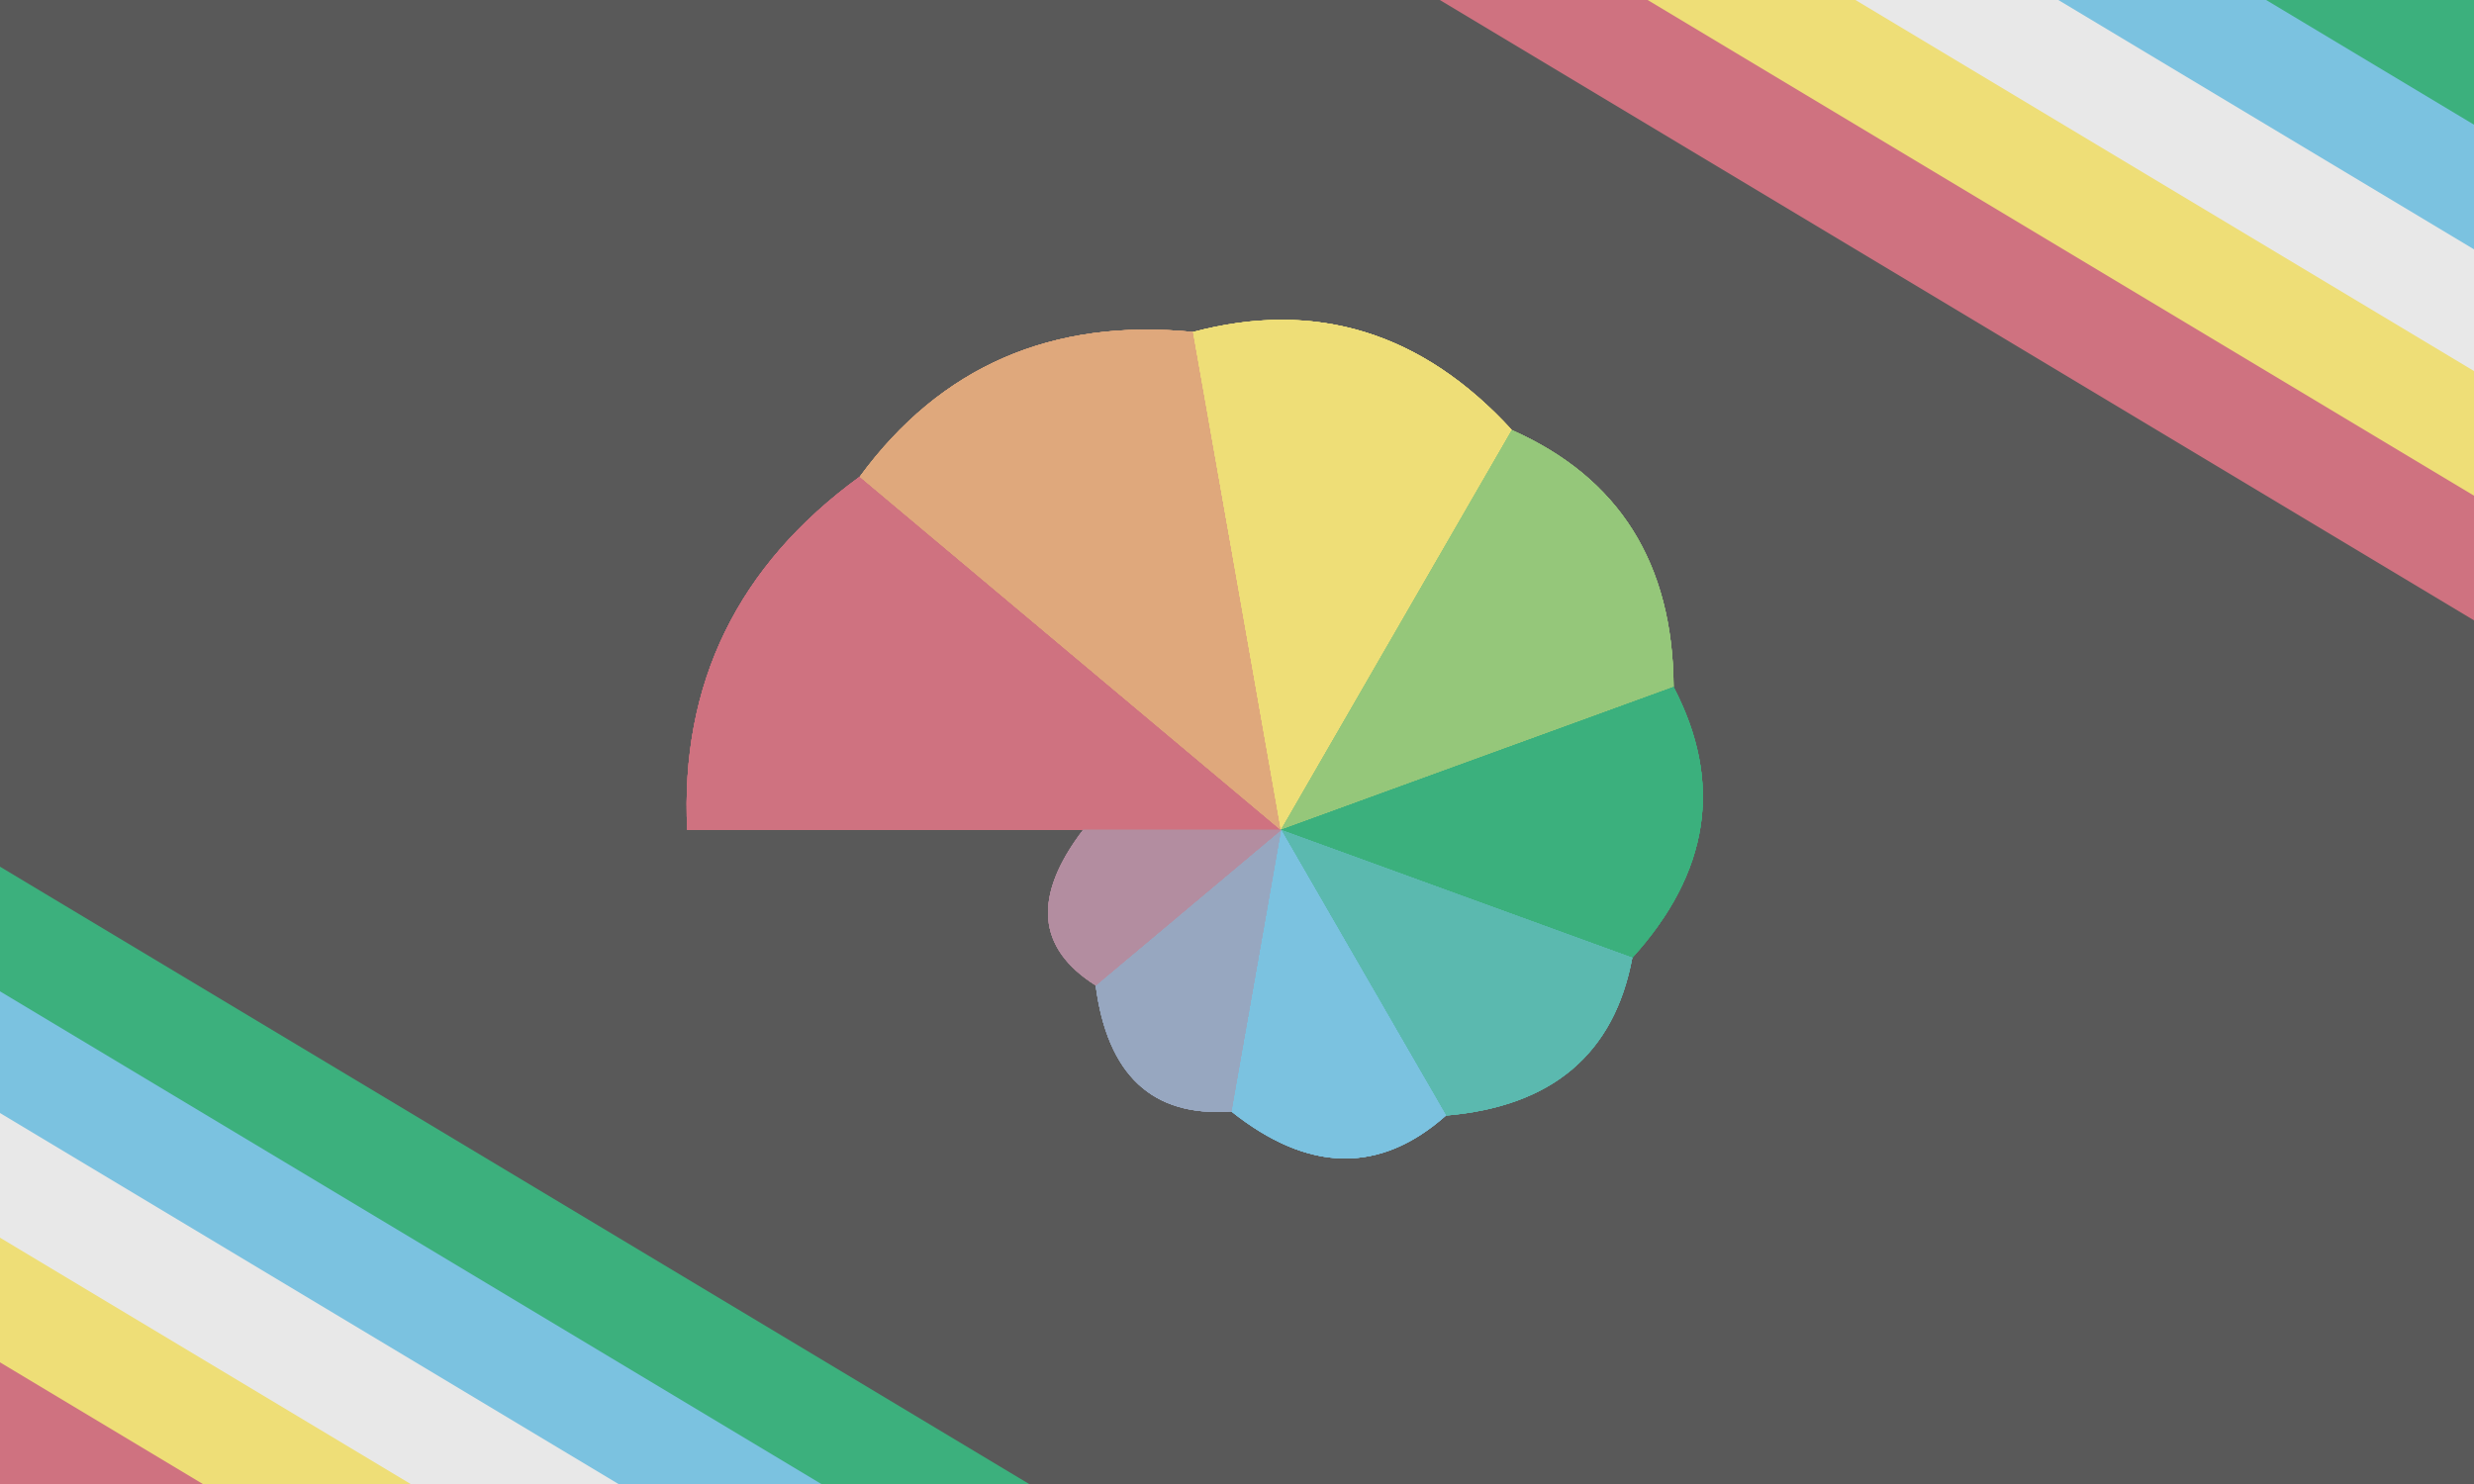
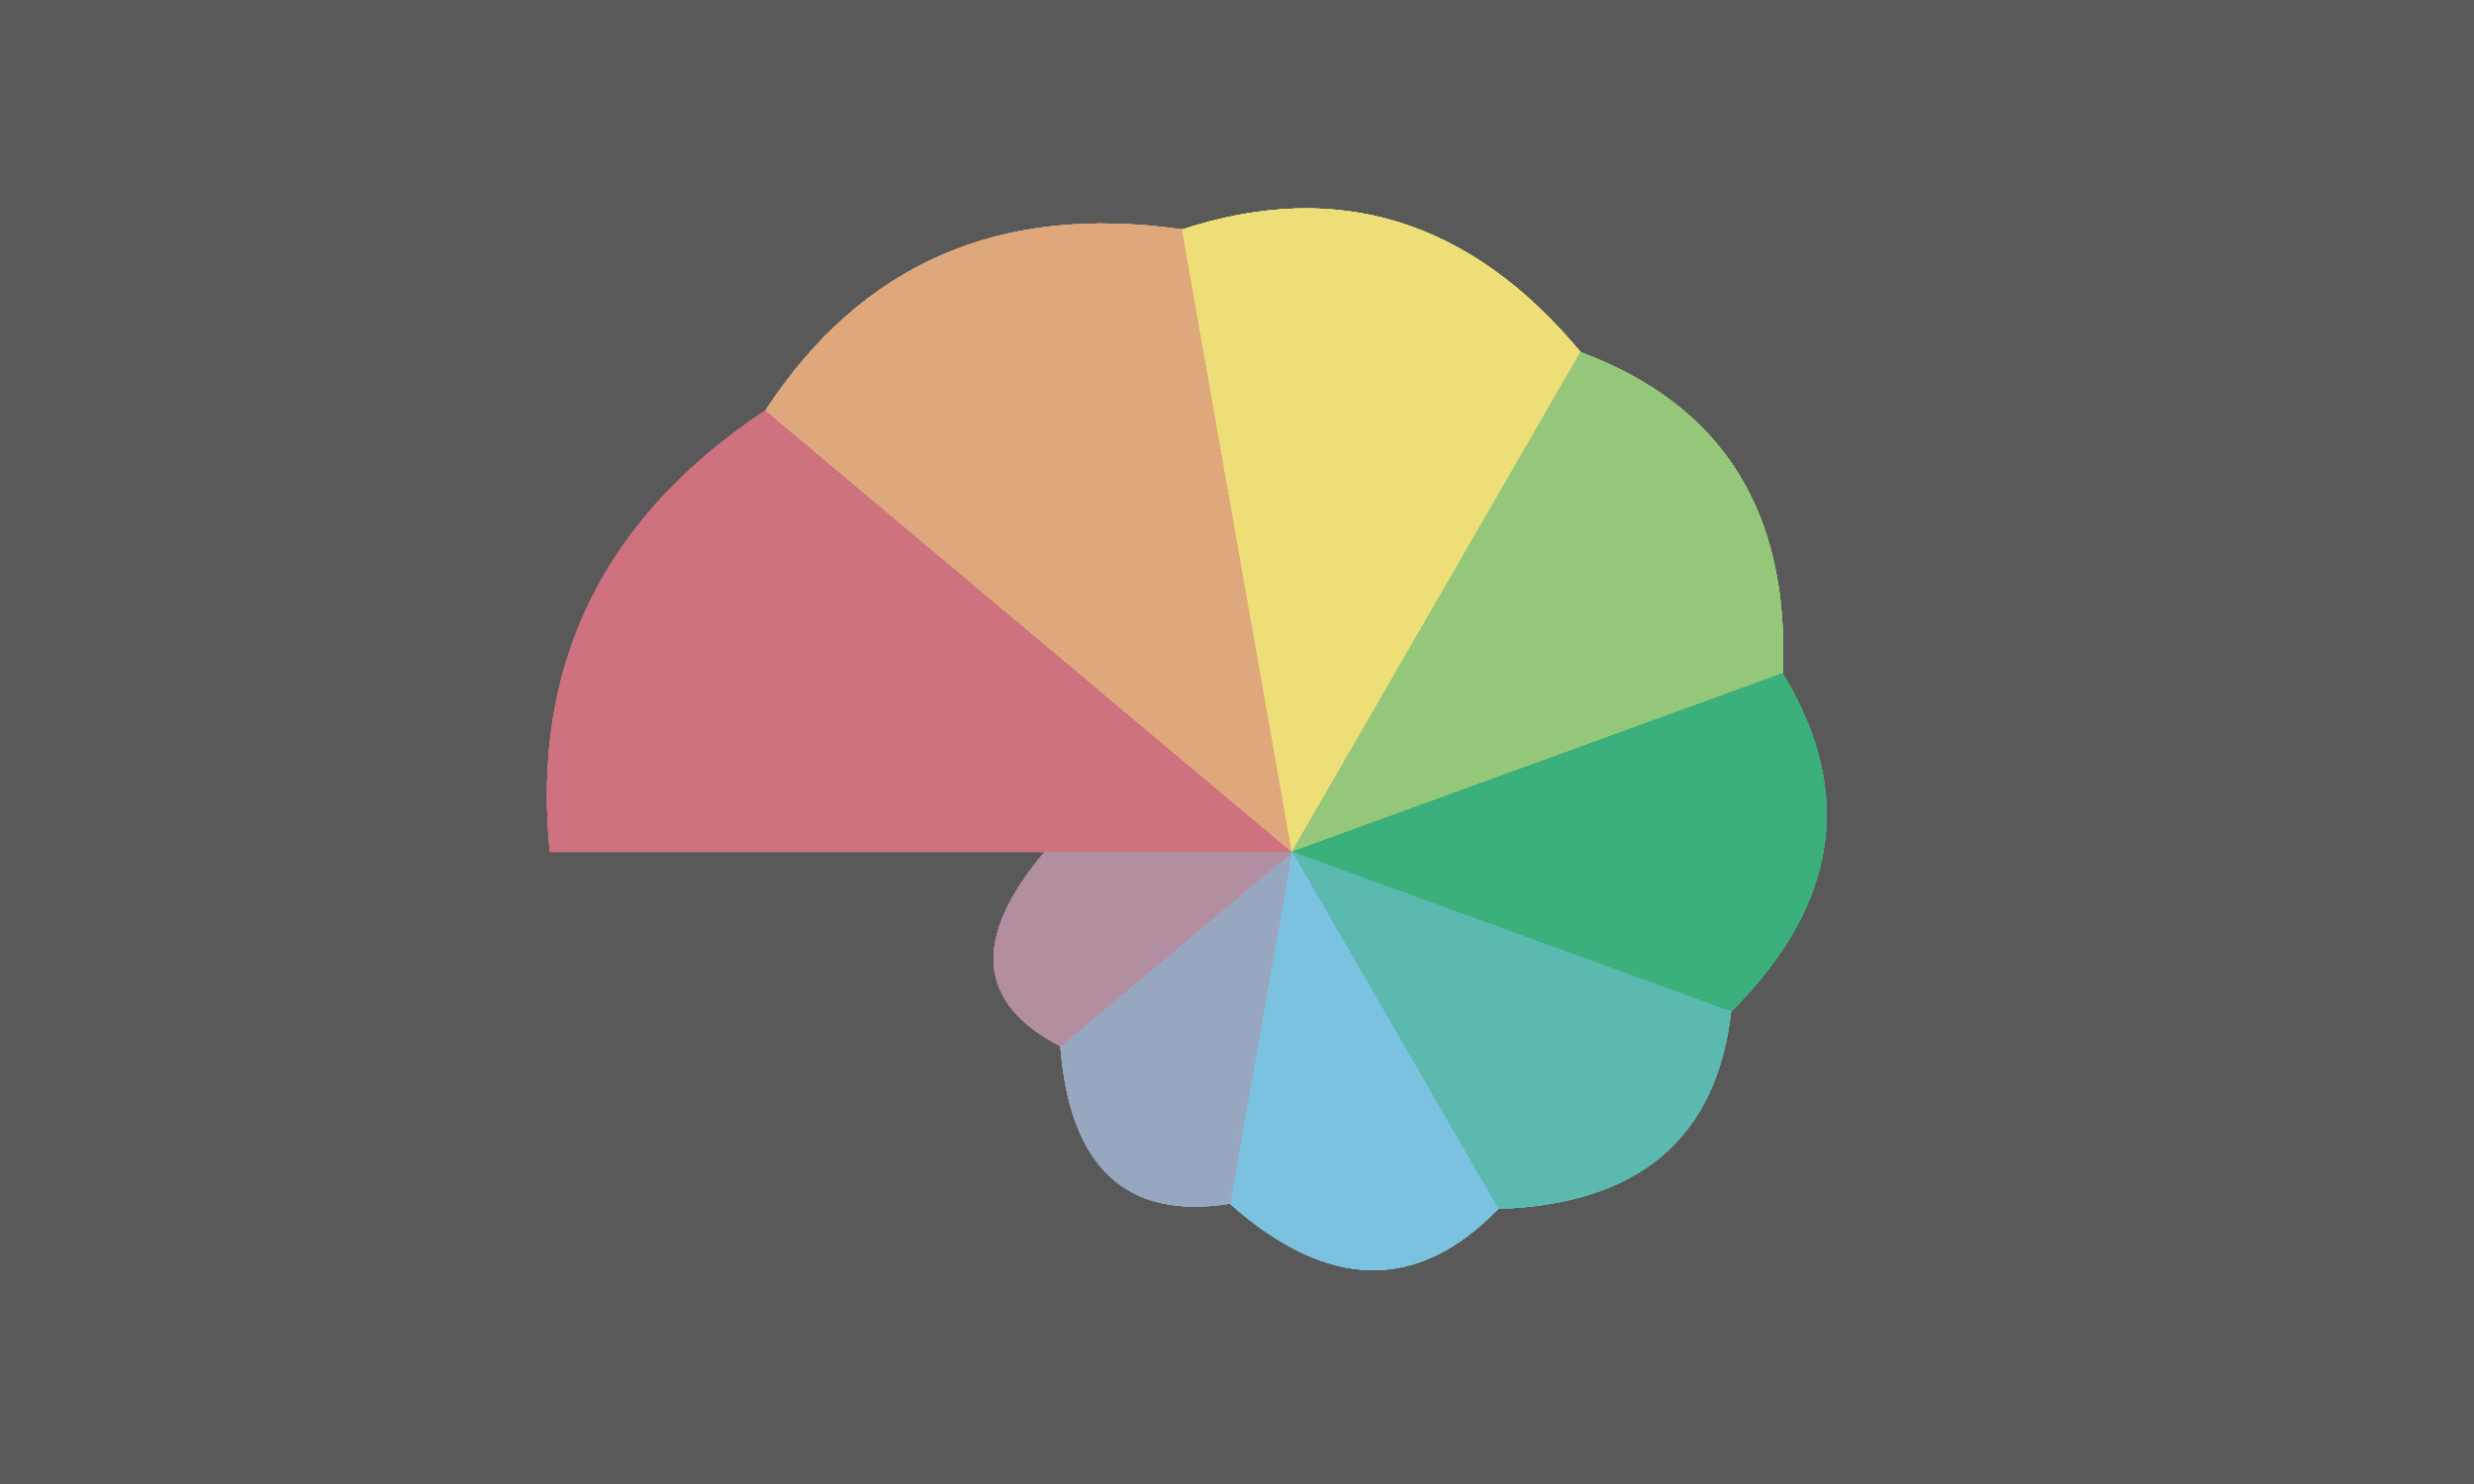
<svg xmlns="http://www.w3.org/2000/svg" xmlns:xlink="http://www.w3.org/1999/xlink" width="500" height="300" viewBox="0 0 500 300">
  <defs>
</defs>
-   <path d="M-500.0,0.0 L0.0,300.0 L47.0,300.0 L-453.0,0.0 L-453.0,0.0 Z" fill="#CF7280" />
-   <path d="M-459.0,0.0 L41.0,300.0 L88.0,300.0 L-412.0,0.0 L-412.0,0.0 Z" fill="#EEDE77" />
-   <path d="M-417.0,0.0 L83.0,300.0 L130.0,300.0 L-370.0,0.0 L-370.0,0.0 Z" fill="#E8E8E8" />
-   <path d="M-375.0,0.0 L125.0,300.0 L172.0,300.0 L-328.0,0.0 L-328.0,0.0 Z" fill="#7BC2E0" />
-   <path d="M-334.0,0.0 L166.0,300.0 L213.0,300.0 L-287.0,0.0 L-287.0,0.0 Z" fill="#3CB07D" />
-   <path d="M-292.0,0.0 L208.0,300.0 L255.0,300.0 L-245.0,0.0 L-245.0,0.0 Z" fill="#595959" />
-   <path d="M-250.0,0.0 L250.0,300.0 L297.0,300.0 L-203.0,0.0 L-203.0,0.0 Z" fill="#595959" />
-   <path d="M-209.0,0.0 L291.0,300.0 L338.0,300.0 L-162.0,0.0 L-162.0,0.0 Z" fill="#595959" />
-   <path d="M-167.0,0.0 L333.0,300.0 L380.0,300.0 L-120.0,0.0 L-120.0,0.0 Z" fill="#595959" />
-   <path d="M-125.0,0.0 L375.0,300.0 L422.0,300.0 L-78.0,0.0 L-78.0,0.0 Z" fill="#595959" />
-   <path d="M-84.0,0.0 L416.0,300.0 L463.0,300.0 L-37.0,0.0 L-37.0,0.0 Z" fill="#595959" />
-   <path d="M-42.0,0.0 L458.0,300.0 L505.0,300.0 L5.0,0.0 L5.0,0.0 Z" fill="#595959" />
-   <path d="M0.0,0.0 L500.0,300.0 L547.0,300.0 L47.0,0.0 L47.0,0.0 Z" fill="#595959" />
-   <path d="M41.0,0.0 L541.0,300.0 L588.0,300.0 L88.0,0.0 L88.0,0.0 Z" fill="#595959" />
-   <path d="M83.0,0.0 L583.0,300.0 L630.0,300.0 L130.0,0.0 L130.0,0.0 Z" fill="#595959" />
-   <path d="M125.0,0.0 L625.0,300.0 L672.0,300.0 L172.0,0.0 L172.0,0.0 Z" fill="#595959" />
-   <path d="M166.0,0.0 L666.0,300.0 L713.0,300.0 L213.0,0.0 L213.0,0.0 Z" fill="#595959" />
-   <path d="M208.0,0.0 L708.0,300.0 L755.0,300.0 L255.0,0.0 L255.0,0.0 Z" fill="#595959" />
-   <path d="M250.0,0.0 L750.0,300.0 L797.0,300.0 L297.0,0.0 L297.0,0.0 Z" fill="#595959" />
-   <path d="M291.0,0.0 L791.0,300.0 L838.0,300.0 L338.0,0.0 L338.0,0.0 Z" fill="#CF7280" />
-   <path d="M333.0,0.0 L833.0,300.0 L880.0,300.0 L380.0,0.0 L380.0,0.0 Z" fill="#EEDE77" />
-   <path d="M375.0,0.0 L875.0,300.0 L922.0,300.0 L422.0,0.0 L422.0,0.0 Z" fill="#E8E8E8" />
-   <path d="M416.0,0.0 L916.0,300.0 L963.0,300.0 L463.0,0.0 L463.0,0.0 Z" fill="#7BC2E0" />
-   <path d="M458.0,0.0 L958.0,300.0 L1005.0,300.0 L505.0,0.0 L505.0,0.0 Z" fill="#3CB07D" />
-   <path d="M258.889,167.778 L138.889,167.778 Q136.729,123.315,173.773,96.357 L258.889,167.778 Z" stroke="#595959" fill="#cf7280" stroke-width="0.0" id="d0" />
+   <rect x="0" y="0" width="500" height="301" fill="#595959" />
+   <path d="M261.111,172.222 L111.111,172.222 Q105.475,115.575,154.716,82.946 L261.111,172.222 Z" stroke="#595959" fill="#cf7280" stroke-width="0.0" id="d0" />
  <use xlink:href="#d0" />
  <use xlink:href="#d0" />
  <use xlink:href="#d0" />
  <use xlink:href="#d0" />
-   <path d="M258.889,167.778 L173.773,96.357 Q198.333,62.892,241.138,67.109 L258.889,167.778 Z" stroke="#595959" fill="#DFA87C" stroke-width="0.0" id="d1" />
+   <path d="M261.111,172.222 L154.716,82.946 Q183.854,38.409,238.923,46.386 L261.111,172.222 Z" stroke="#595959" fill="#DFA87C" stroke-width="0.0" id="d1" />
  <use xlink:href="#d1" />
  <use xlink:href="#d1" />
  <use xlink:href="#d1" />
  <use xlink:href="#d1" />
-   <path d="M258.889,167.778 L241.138,67.109 Q278.376,57.26,305.556,86.949 L258.889,167.778 Z" stroke="#595959" fill="#eede77" stroke-width="0.0" id="d2" />
+   <path d="M261.111,172.222 L238.923,46.386 Q286.013,30.998,319.444,71.186 L261.111,172.222 Z" stroke="#595959" fill="#eede77" stroke-width="0.0" id="d2" />
  <use xlink:href="#d2" />
  <use xlink:href="#d2" />
  <use xlink:href="#d2" />
  <use xlink:href="#d2" />
-   <path d="M258.889,167.778 L305.556,86.949 Q338.047,101.356,338.241,138.896 L258.889,167.778 Z" stroke="#595959" fill="#95C77A" stroke-width="0.0" id="d3" />
+   <path d="M261.111,172.222 L319.444,71.186 Q362.452,87.187,360.301,136.12 L261.111,172.222 Z" stroke="#595959" fill="#95C77A" stroke-width="0.0" id="d3" />
  <use xlink:href="#d3" />
  <use xlink:href="#d3" />
  <use xlink:href="#d3" />
  <use xlink:href="#d3" />
-   <path d="M258.889,167.778 L338.241,138.896 Q353.333,167.778,329.888,193.619 L258.889,167.778 Z" stroke="#595959" fill="#3bb07d" stroke-width="0.0" id="d4" />
+   <path d="M261.111,172.222 L360.301,136.12 Q382.292,172.222,349.86,204.524 L261.111,172.222 Z" stroke="#595959" fill="#3bb07d" stroke-width="0.0" id="d4" />
  <use xlink:href="#d4" />
  <use xlink:href="#d4" />
  <use xlink:href="#d4" />
  <use xlink:href="#d4" />
-   <path d="M258.889,167.778 L329.888,193.619 Q324.428,222.772,292.222,225.513 L258.889,167.778 Z" stroke="#595959" fill="#5BB9AF" stroke-width="0.0" id="d5" />
+   <path d="M261.111,172.222 L349.86,204.524 Q345.429,242.973,302.778,244.391 L261.111,172.222 Z" stroke="#595959" fill="#5BB9AF" stroke-width="0.0" id="d5" />
  <use xlink:href="#d5" />
  <use xlink:href="#d5" />
  <use xlink:href="#d5" />
  <use xlink:href="#d5" />
-   <path d="M258.889,167.778 L292.222,225.513 Q272.202,243.28,248.856,224.678 L258.889,167.778 Z" stroke="#595959" fill="#7bc2e0" stroke-width="0.0" id="d6" />
+   <path d="M261.111,172.222 L302.778,244.391 Q278.295,269.677,248.57,243.347 L261.111,172.222 Z" stroke="#595959" fill="#7bc2e0" stroke-width="0.0" id="d6" />
  <use xlink:href="#d6" />
  <use xlink:href="#d6" />
  <use xlink:href="#d6" />
  <use xlink:href="#d6" />
-   <path d="M258.889,167.778 L248.856,224.678 Q225.0,226.475,221.438,199.203 L258.889,167.778 Z" stroke="#595959" fill="#97A7C0" stroke-width="0.0" id="d7" />
+   <path d="M261.111,172.222 L248.57,243.347 Q217.187,248.3,214.297,211.504 L261.111,172.222 Z" stroke="#595959" fill="#97A7C0" stroke-width="0.0" id="d7" />
  <use xlink:href="#d7" />
  <use xlink:href="#d7" />
  <use xlink:href="#d7" />
  <use xlink:href="#d7" />
-   <path d="M258.889,167.778 L221.438,199.203 Q203.551,187.919,218.889,167.778 L258.889,167.778 Z" stroke="#595959" fill="#B38DA0" stroke-width="0.0" id="d8" />
+   <path d="M261.111,172.222 L214.297,211.504 Q189.003,198.468,211.111,172.222 L261.111,172.222 Z" stroke="#595959" fill="#B38DA0" stroke-width="0.0" id="d8" />
  <use xlink:href="#d8" />
  <use xlink:href="#d8" />
  <use xlink:href="#d8" />
  <use xlink:href="#d8" />
</svg>
